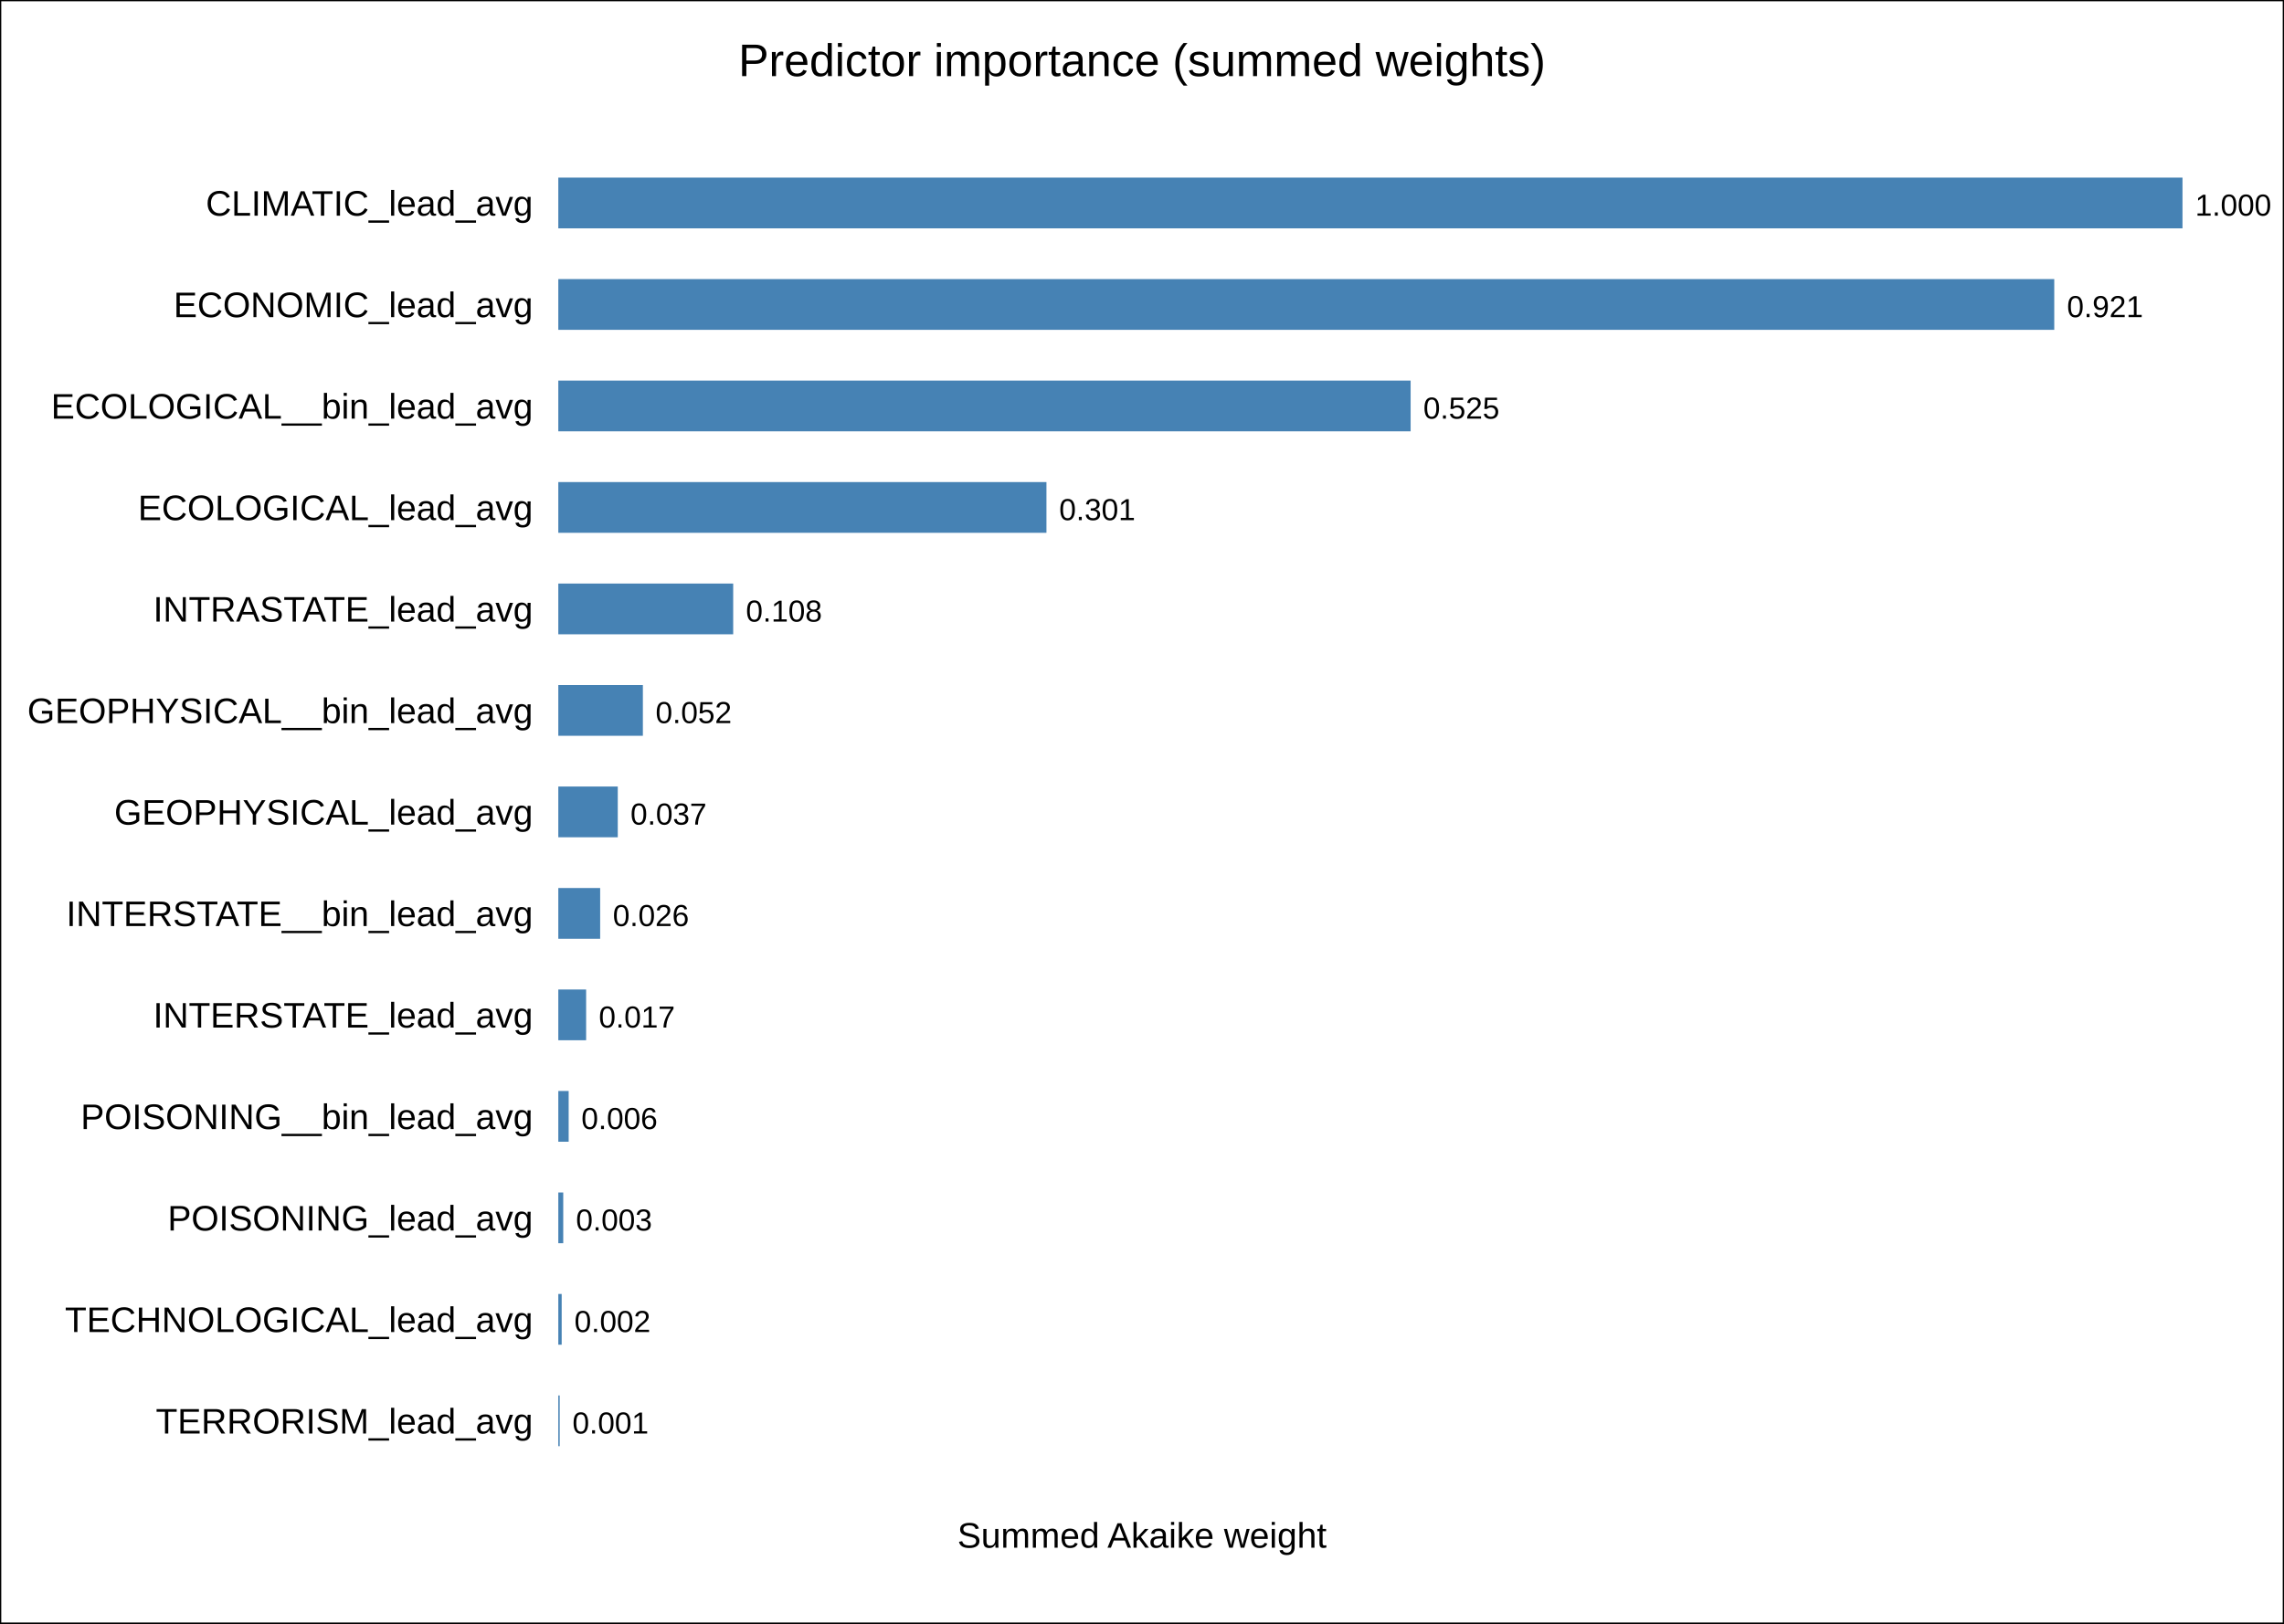
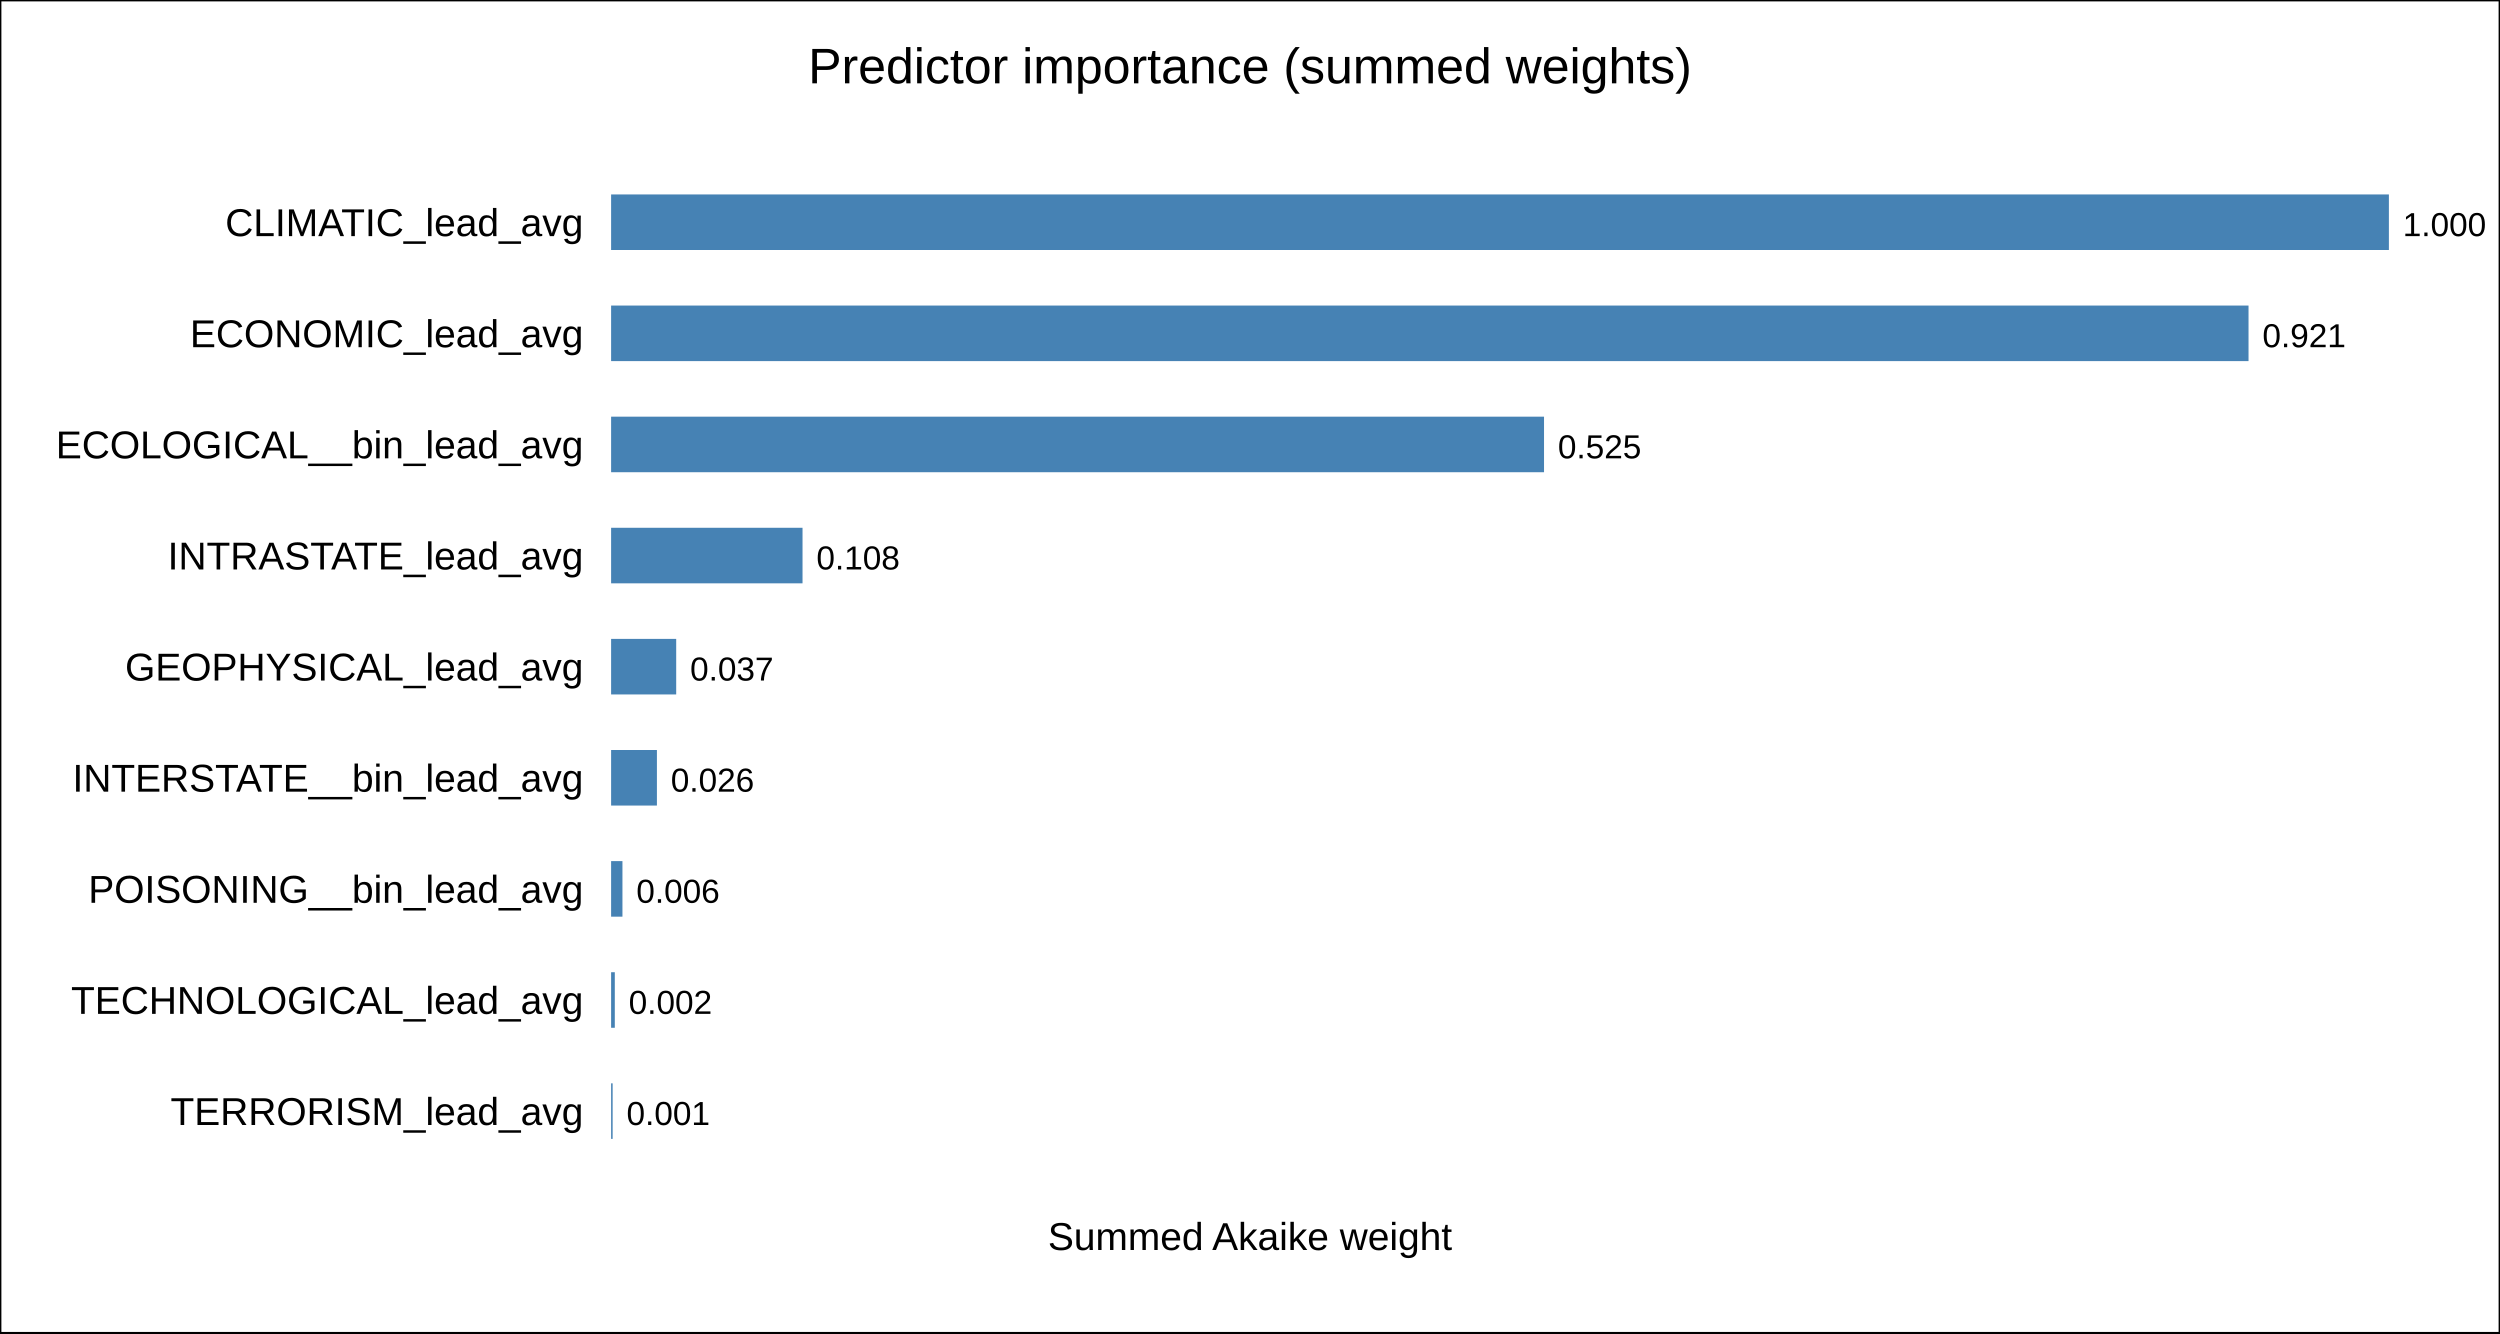
- <svg xmlns="http://www.w3.org/2000/svg" width="900" height="640">
+ <svg xmlns="http://www.w3.org/2000/svg" width="900" height="480">
  <style>
        text { font-family: Arial, sans-serif; }
    </style>
-   <rect x="0" y="0" width="900" height="640" fill="white" stroke="black" stroke-width="1" />
+   <rect x="0" y="0" width="900" height="480" fill="white" stroke="black" stroke-width="1" />
  <text x="450.0" y="30.0" text-anchor="middle" font-size="18">Predictor importance (summed weights)</text>
-   <text x="450.0" y="610.0" text-anchor="middle" font-size="14">Summed Akaike weight</text>
+   <text x="450.0" y="450.0" text-anchor="middle" font-size="14">Summed Akaike weight</text>
  <text x="210" y="85" text-anchor="end" font-size="14">CLIMATIC_lead_avg</text>
  <rect x="220" y="70" width="640.00" height="20" fill="#4682b4" />
  <text x="865.0" y="85" font-size="12">1.000</text>
  <text x="210" y="125" text-anchor="end" font-size="14">ECONOMIC_lead_avg</text>
  <rect x="220" y="110" width="589.47" height="20" fill="#4682b4" />
  <text x="814.474" y="125" font-size="12">0.921</text>
  <text x="210" y="165" text-anchor="end" font-size="14">ECOLOGICAL__bin_lead_avg</text>
  <rect x="220" y="150" width="335.85" height="20" fill="#4682b4" />
  <text x="560.845" y="165" font-size="12">0.525</text>
-   <text x="210" y="205" text-anchor="end" font-size="14">ECOLOGICAL_lead_avg</text>
-   <rect x="220" y="190" width="192.35" height="20" fill="#4682b4" />
-   <text x="417.352" y="205" font-size="12">0.301</text>
-   <text x="210" y="245" text-anchor="end" font-size="14">INTRASTATE_lead_avg</text>
-   <rect x="220" y="230" width="68.91" height="20" fill="#4682b4" />
-   <text x="293.912" y="245" font-size="12">0.108</text>
-   <text x="210" y="285" text-anchor="end" font-size="14">GEOPHYSICAL__bin_lead_avg</text>
-   <rect x="220" y="270" width="33.32" height="20" fill="#4682b4" />
-   <text x="258.322" y="285" font-size="12">0.052</text>
-   <text x="210" y="325" text-anchor="end" font-size="14">GEOPHYSICAL_lead_avg</text>
-   <rect x="220" y="310" width="23.43" height="20" fill="#4682b4" />
-   <text x="248.433" y="325" font-size="12">0.037</text>
-   <text x="210" y="365" text-anchor="end" font-size="14">INTERSTATE__bin_lead_avg</text>
-   <rect x="220" y="350" width="16.49" height="20" fill="#4682b4" />
-   <text x="241.488" y="365" font-size="12">0.026</text>
-   <text x="210" y="405" text-anchor="end" font-size="14">INTERSTATE_lead_avg</text>
-   <rect x="220" y="390" width="10.96" height="20" fill="#4682b4" />
-   <text x="235.957" y="405" font-size="12">0.017</text>
-   <text x="210" y="445" text-anchor="end" font-size="14">POISONING__bin_lead_avg</text>
-   <rect x="220" y="430" width="4.08" height="20" fill="#4682b4" />
-   <text x="229.075" y="445" font-size="12">0.006</text>
-   <text x="210" y="485" text-anchor="end" font-size="14">POISONING_lead_avg</text>
-   <rect x="220" y="470" width="1.94" height="20" fill="#4682b4" />
-   <text x="226.943" y="485" font-size="12">0.003</text>
-   <text x="210" y="525" text-anchor="end" font-size="14">TECHNOLOGICAL_lead_avg</text>
-   <rect x="220" y="510" width="1.33" height="20" fill="#4682b4" />
-   <text x="226.328" y="525" font-size="12">0.002</text>
-   <text x="210" y="565" text-anchor="end" font-size="14">TERRORISM_lead_avg</text>
-   <rect x="220" y="550" width="0.55" height="20" fill="#4682b4" />
-   <text x="225.552" y="565" font-size="12">0.001</text>
+   <text x="210" y="205" text-anchor="end" font-size="14">INTRASTATE_lead_avg</text>
+   <rect x="220" y="190" width="68.91" height="20" fill="#4682b4" />
+   <text x="293.912" y="205" font-size="12">0.108</text>
+   <text x="210" y="245" text-anchor="end" font-size="14">GEOPHYSICAL_lead_avg</text>
+   <rect x="220" y="230" width="23.43" height="20" fill="#4682b4" />
+   <text x="248.433" y="245" font-size="12">0.037</text>
+   <text x="210" y="285" text-anchor="end" font-size="14">INTERSTATE__bin_lead_avg</text>
+   <rect x="220" y="270" width="16.49" height="20" fill="#4682b4" />
+   <text x="241.488" y="285" font-size="12">0.026</text>
+   <text x="210" y="325" text-anchor="end" font-size="14">POISONING__bin_lead_avg</text>
+   <rect x="220" y="310" width="4.08" height="20" fill="#4682b4" />
+   <text x="229.075" y="325" font-size="12">0.006</text>
+   <text x="210" y="365" text-anchor="end" font-size="14">TECHNOLOGICAL_lead_avg</text>
+   <rect x="220" y="350" width="1.33" height="20" fill="#4682b4" />
+   <text x="226.328" y="365" font-size="12">0.002</text>
+   <text x="210" y="405" text-anchor="end" font-size="14">TERRORISM_lead_avg</text>
+   <rect x="220" y="390" width="0.55" height="20" fill="#4682b4" />
+   <text x="225.552" y="405" font-size="12">0.001</text>
</svg>
